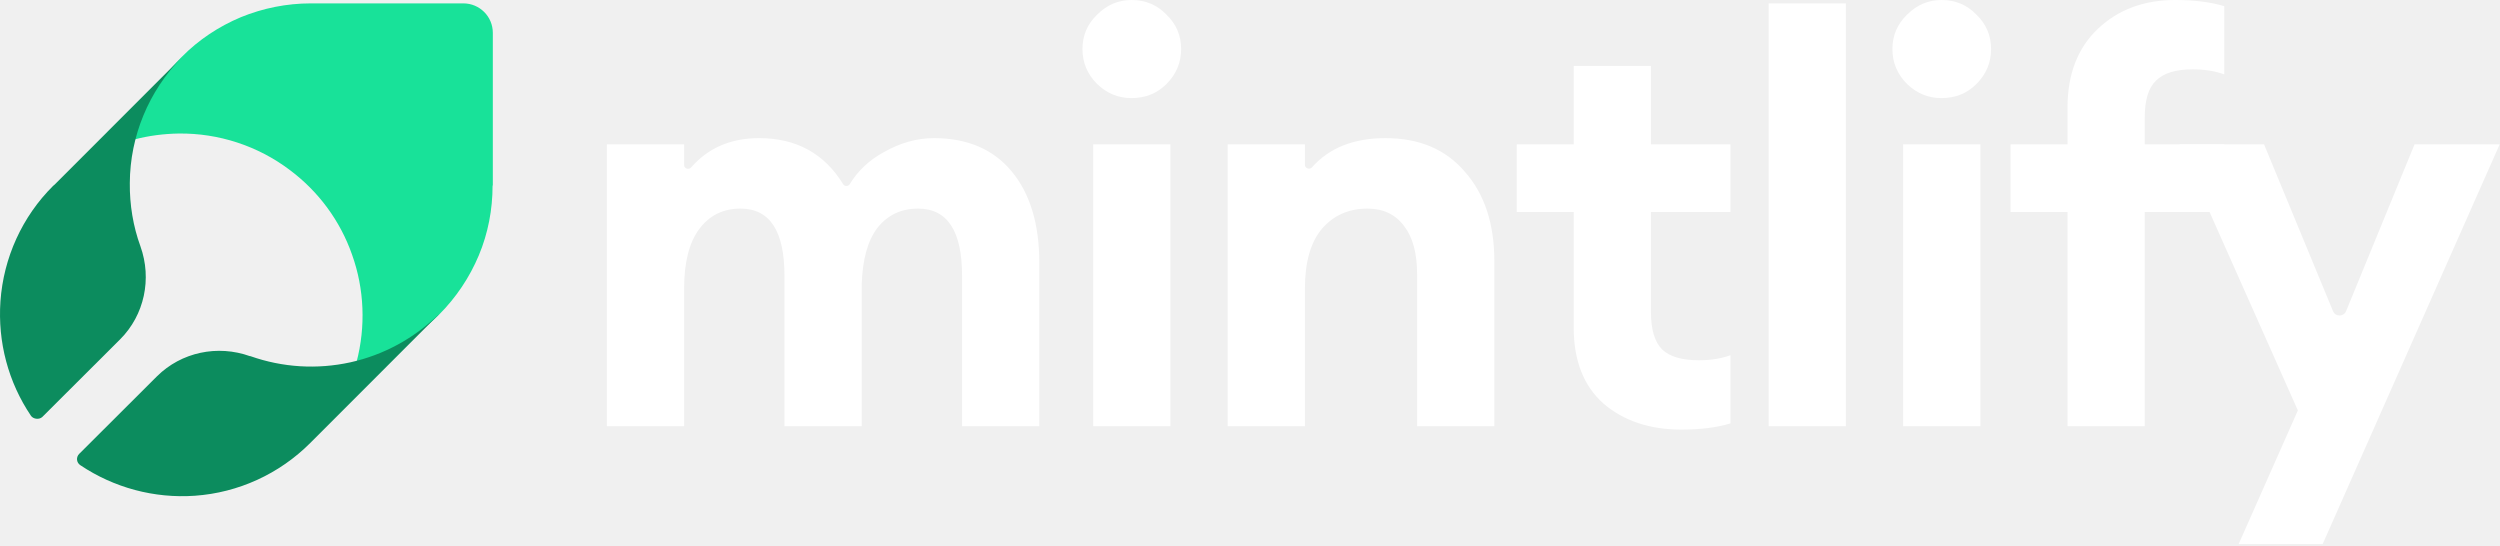
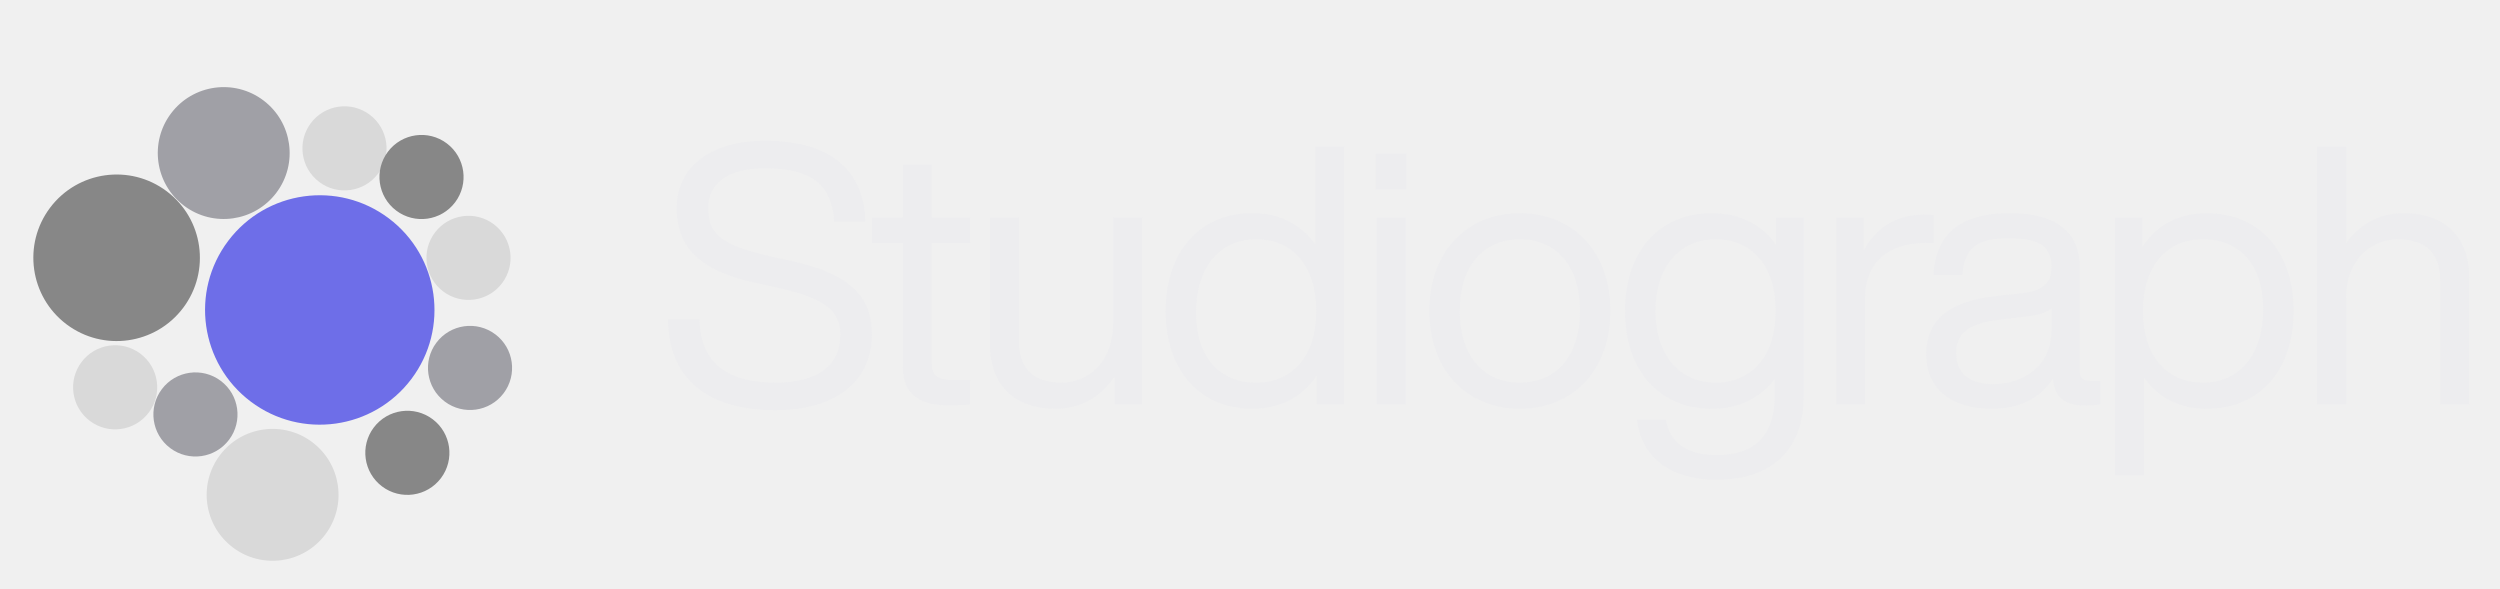
- <svg xmlns="http://www.w3.org/2000/svg" width="1682" height="367" viewBox="0 0 1682 367" fill="none">
-   <path d="M1562.69 366.037H1506.17L1546 276.14L1466.34 97.105H1523.24L1569.66 209.337C1571.28 213.26 1576.84 213.253 1578.45 209.325L1624.52 97.105H1681.79L1562.69 366.037Z" fill="white" />
-   <path d="M1391.02 286.761V142.622H1352.71V97.104H1391.02V72.449C1391.02 49.943 1397.85 32.242 1411.5 19.345C1425.16 6.448 1442.48 0 1463.47 0C1476.37 0 1487.37 1.391 1496.47 4.172V50.069C1490.4 47.793 1483.32 46.656 1475.23 46.656C1463.85 46.656 1455.63 49.184 1450.57 54.242C1445.51 59.046 1442.99 67.265 1442.99 78.897V97.104H1496.47V142.622H1442.99V286.761H1391.02Z" fill="white" />
-   <path d="M1306.22 66.001C1297.37 66.001 1289.66 62.84 1283.08 56.518C1276.51 49.943 1273.22 42.104 1273.22 33C1273.22 23.897 1276.51 16.184 1283.08 9.862C1289.66 3.287 1297.37 0 1306.22 0C1315.58 0 1323.42 3.287 1329.74 9.862C1336.31 16.184 1339.6 23.897 1339.6 33C1339.6 42.104 1336.31 49.943 1329.74 56.518C1323.42 62.84 1315.58 66.001 1306.22 66.001ZM1280.43 286.761V97.104H1332.39V286.761H1280.43Z" fill="white" />
-   <path d="M1189.94 286.761V2.276H1241.91V286.761H1189.94Z" fill="white" />
-   <path d="M1131.24 289.037C1110 289.037 1092.55 283.221 1078.89 271.588C1065.49 259.703 1058.79 242.634 1058.79 220.381V142.622H1020.48V97.104H1058.79V44.38H1110.76V97.104H1164.24V142.622H1110.76V210.14C1110.76 221.772 1113.29 230.117 1118.34 235.174C1123.4 239.979 1131.62 242.381 1143 242.381C1151.09 242.381 1158.17 241.243 1164.24 238.967V284.864C1155.14 287.646 1144.14 289.037 1131.24 289.037Z" fill="white" />
-   <path d="M825.979 286.761V97.104H877.945V110.967C877.945 113.311 881.135 114.347 882.688 112.591C894.273 99.485 910.773 92.932 932.187 92.932C954.946 92.932 972.774 100.518 985.67 115.69C998.82 130.61 1005.39 150.587 1005.39 175.622V286.761H953.429V184.346C953.429 170.438 950.521 159.691 944.704 152.104C938.888 144.265 930.67 140.346 920.049 140.346C907.405 140.346 897.164 144.898 889.325 154.001C881.738 163.105 877.945 176.507 877.945 194.208V286.761H825.979Z" fill="white" />
-   <path d="M761.286 66.001C752.436 66.001 744.723 62.84 738.148 56.518C731.574 49.943 728.286 42.104 728.286 33C728.286 23.897 731.574 16.184 738.148 9.862C744.723 3.287 752.436 0 761.286 0C770.643 0 778.482 3.287 784.804 9.862C791.379 16.184 794.666 23.897 794.666 33C794.666 42.104 791.379 49.943 784.804 56.518C778.482 62.84 770.643 66.001 761.286 66.001ZM735.493 286.761V97.104H787.459V286.761H735.493Z" fill="white" />
-   <path d="M647.273 286.761V185.484C647.273 155.392 637.411 140.346 617.686 140.346C606.307 140.346 597.204 144.645 590.376 153.242C583.801 161.84 580.261 174.61 579.755 191.553V286.761H527.789V185.484C527.789 155.392 517.927 140.346 498.203 140.346C486.571 140.346 477.341 144.898 470.513 154.001C463.685 163.105 460.272 176.507 460.272 194.208V286.761H408.306V97.104H460.272V111.103C460.272 113.435 463.407 114.462 464.939 112.704C476.419 99.522 491.68 92.932 510.72 92.932C535.742 92.932 554.588 103.262 567.259 123.923C568.258 125.553 570.718 125.527 571.712 123.894C577.189 114.891 584.802 107.731 594.548 102.414C605.675 96.093 616.928 92.932 628.307 92.932C650.813 92.932 668.261 100.391 680.652 115.311C693.043 130.231 699.239 150.714 699.239 176.76V286.761H647.273Z" fill="white" />
-   <path d="M331.569 124.833V22.09C331.569 11.065 322.625 2.276 311.764 2.276H209.069C192.938 2.276 176.967 5.472 162.113 11.544C147.26 17.775 133.685 26.724 122.345 38.228L121.546 39.027C106.533 54.207 95.833 73.062 90.402 93.834C100.145 91.277 110.206 89.999 120.268 89.839C147.1 89.52 173.453 98.148 194.855 114.287C214.18 128.668 228.873 148.481 236.859 171.331C245.164 194.5 246.122 219.746 239.893 243.554C260.496 238.122 279.503 227.416 294.675 212.396L295.474 211.597C306.813 200.252 315.917 186.67 322.145 171.81C328.374 156.95 331.409 140.971 331.409 124.833H331.569Z" fill="#18E299" />
-   <path d="M87.337 123.098C87.496 91.579 100.066 61.334 122.182 38.73L36.739 124.212C36.421 124.531 36.102 124.69 35.784 125.008C14.941 145.702 2.371 173.4 0.303 202.69C-1.607 230.07 5.553 257.131 20.828 279.736C22.285 281.892 26.238 282.601 28.466 280.532L80.813 228.319C97.202 211.923 102.293 187.568 94.497 165.759C89.564 152.229 87.178 137.743 87.337 123.098Z" fill="#0C8C5E" />
-   <path d="M294.976 211.605C278.587 227.683 258.062 238.826 235.786 243.761C213.351 248.695 190.121 247.263 168.482 239.622C168.482 239.622 168.323 239.622 168.164 239.622C146.365 231.822 122.022 236.916 105.633 253.153L53.285 305.365C51.057 307.594 51.376 311.255 54.081 313.006C76.674 328.129 103.724 335.451 131.091 333.541C160.368 331.472 187.894 318.896 208.737 298.043L209.533 297.247L294.976 211.765V211.605Z" fill="#0C8C5E" />
+ <svg xmlns="http://www.w3.org/2000/svg" width="408" height="96" viewBox="0 0 408 96" fill="none">
+   <g id="logo-mark">
+     <circle cx="52.186" cy="50.587" r="18.721" transform="rotate(126.995 52.1863 50.5871)" fill="#6e6ee8" />
+     <circle cx="56.221" cy="24.212" r="6.864" transform="rotate(126.995 56.2212 24.2117)" fill="#D9D9D9" />
+     <circle cx="68.791" cy="28.887" r="6.864" transform="rotate(126.995 68.7915 28.8872)" fill="#878787" />
+     <circle cx="66.482" cy="73.902" r="6.864" transform="rotate(126.995 66.482 73.9016)" fill="#878787" />
+     <circle cx="76.71" cy="60.046" r="6.864" transform="rotate(126.995 76.7095 60.0464)" fill="#a0a0a6" />
+     <circle cx="18.793" cy="63.207" r="6.864" transform="rotate(126.995 18.7925 63.2073)" fill="#D9D9D9" />
+     <circle cx="76.46" cy="42.084" r="6.864" transform="rotate(126.995 76.4605 42.0842)" fill="#D9D9D9" />
+     <circle cx="31.898" cy="67.638" r="6.864" transform="rotate(126.995 31.898 67.6384)" fill="#a0a0a6" />
+     <circle cx="19.033" cy="42.071" r="13.59" transform="rotate(126.995 19.0326 42.0714)" fill="#878787" />
+     <circle cx="44.489" cy="80.757" r="10.761" transform="rotate(126.995 44.4889 80.7574)" fill="#D9D9D9" />
+     <circle cx="36.51" cy="24.979" r="10.761" transform="rotate(126.995 36.5103 24.979)" fill="#a0a0a6" />
+   </g>
+   <path d="M126.511 66.946C116.462 66.946 109.133 62.631 109.014 52.109H114.157C114.275 59.912 119.654 62.453 126.511 62.453C133.249 62.453 137.15 59.794 137.15 54.592C137.15 50.572 134.372 48.622 126.925 46.967L123.201 46.139C116.048 44.543 110.433 41.647 110.433 33.963C110.433 27.224 116.048 22.968 124.797 22.968C137.21 22.968 141.052 29.293 141.229 36.15H136.146C135.732 30.712 133.19 27.461 124.797 27.461C118.708 27.461 115.576 30.003 115.576 33.963C115.576 37.982 117.526 39.992 125.447 41.765L129.171 42.593C138.865 44.721 142.293 48.504 142.293 54.592C142.293 62.04 136.619 66.946 126.511 66.946ZM158.335 39.637H152.07V59.439C152.07 61.035 152.838 62.04 155.557 62.04H158.335V66C157.035 66.118 155.912 66.177 154.966 66.177C150.237 66.177 147.341 64.522 147.341 59.853V39.637H142.317V35.5H147.341V26.87H152.07V35.5H158.335V39.637ZM181.657 35.5H186.385V66H181.893V61.449C179.883 64.522 176.573 66.709 172.317 66.709C165.52 66.709 161.559 62.867 161.559 56.129V35.5H166.288V55.656C166.288 60.385 168.889 62.453 173.263 62.453C177.223 62.453 181.657 59.498 181.657 52.76V35.5ZM214.642 23.914H219.371V66H214.878V61.271C212.573 64.759 208.967 66.709 204.416 66.709C195.845 66.709 190.23 60.503 190.23 50.75C190.23 40.997 195.845 34.79 204.416 34.79C208.849 34.79 212.337 36.623 214.642 39.874V23.914ZM205.007 62.453C210.918 62.453 214.819 58.139 214.819 50.75C214.819 43.361 210.918 39.046 205.007 39.046C199.096 39.046 195.195 43.598 195.195 50.986C195.195 58.375 199.096 62.453 205.007 62.453ZM224.507 30.889V25.096H229.531V30.889H224.507ZM224.684 66V35.5H229.413V66H224.684ZM248.044 66.709C239.473 66.709 233.266 60.503 233.266 50.75C233.266 40.997 239.473 34.79 248.044 34.79C256.614 34.79 262.821 40.997 262.821 50.75C262.821 60.503 256.614 66.709 248.044 66.709ZM248.044 62.453C253.954 62.453 257.856 58.139 257.856 50.75C257.856 43.361 253.954 39.046 248.044 39.046C242.133 39.046 238.231 43.361 238.231 50.75C238.231 58.139 242.133 62.453 248.044 62.453ZM289.852 35.5H294.345V64.818C294.345 72.739 289.793 78.295 280.158 78.295C272.356 78.295 267.805 74.394 267.154 68.483H271.883C272.474 72.325 275.371 74.275 280.158 74.275C286.247 74.275 289.616 71.142 289.616 64.818V61.862C287.311 64.936 283.764 66.709 279.39 66.709C270.819 66.709 265.204 60.503 265.204 50.75C265.204 40.997 270.819 34.79 279.39 34.79C283.941 34.79 287.547 36.682 289.852 39.933V35.5ZM279.981 62.453C285.892 62.453 289.793 58.139 289.793 50.75C289.793 43.361 285.892 39.046 279.981 39.046C274.07 39.046 270.169 43.598 270.169 50.75C270.169 57.902 274.07 62.453 279.981 62.453ZM313.962 35.027C314.435 35.027 314.908 35.027 315.558 35.086V39.637H314.376C308.288 39.637 304.387 42.711 304.387 48.622V66H299.658V35.5H304.15V40.879C305.864 37.687 308.997 35.027 313.962 35.027ZM341.069 62.158H342.784V66C342.015 66.118 341.069 66.177 340.183 66.177C336.814 66.177 335.277 64.7 335.04 61.803C332.912 65.054 329.484 66.709 325.11 66.709C318.49 66.709 314.352 63.517 314.352 57.784C314.352 52.996 317.248 49.213 325.642 48.326L330.016 47.853C333.09 47.499 334.804 46.376 334.804 43.657C334.804 40.465 333.149 38.869 327.947 38.869C322.746 38.869 320.559 40.347 320.263 44.898H315.534C315.889 38.987 319.022 34.79 327.947 34.79C336.4 34.79 339.414 38.514 339.414 43.657V60.68C339.414 61.626 339.946 62.158 341.069 62.158ZM325.346 62.69C329.898 62.69 334.804 59.971 334.804 53.942V50.336C333.858 51.045 332.558 51.459 330.784 51.636L326.351 52.168C320.795 52.819 319.258 54.71 319.258 57.666C319.258 60.68 321.15 62.69 325.346 62.69ZM360.131 34.79C368.702 34.79 374.318 40.997 374.318 50.75C374.318 60.503 368.702 66.709 360.131 66.709C355.698 66.709 352.211 64.877 349.905 61.626V77.585H345.177V35.5H349.669V40.228C351.974 36.741 355.58 34.79 360.131 34.79ZM359.54 62.453C365.451 62.453 369.352 57.902 369.352 50.513C369.352 43.125 365.451 39.046 359.54 39.046C353.629 39.046 349.728 43.361 349.728 50.75C349.728 58.139 353.629 62.453 359.54 62.453ZM392.221 34.79C399.019 34.79 402.979 38.632 402.979 45.371V66H398.25V45.844C398.25 41.115 395.649 39.046 391.275 39.046C387.315 39.046 382.882 42.002 382.882 48.74V66H378.153V23.914H382.882V39.696C384.892 36.859 388.084 34.79 392.221 34.79Z" fill="#ededef" />
</svg>
